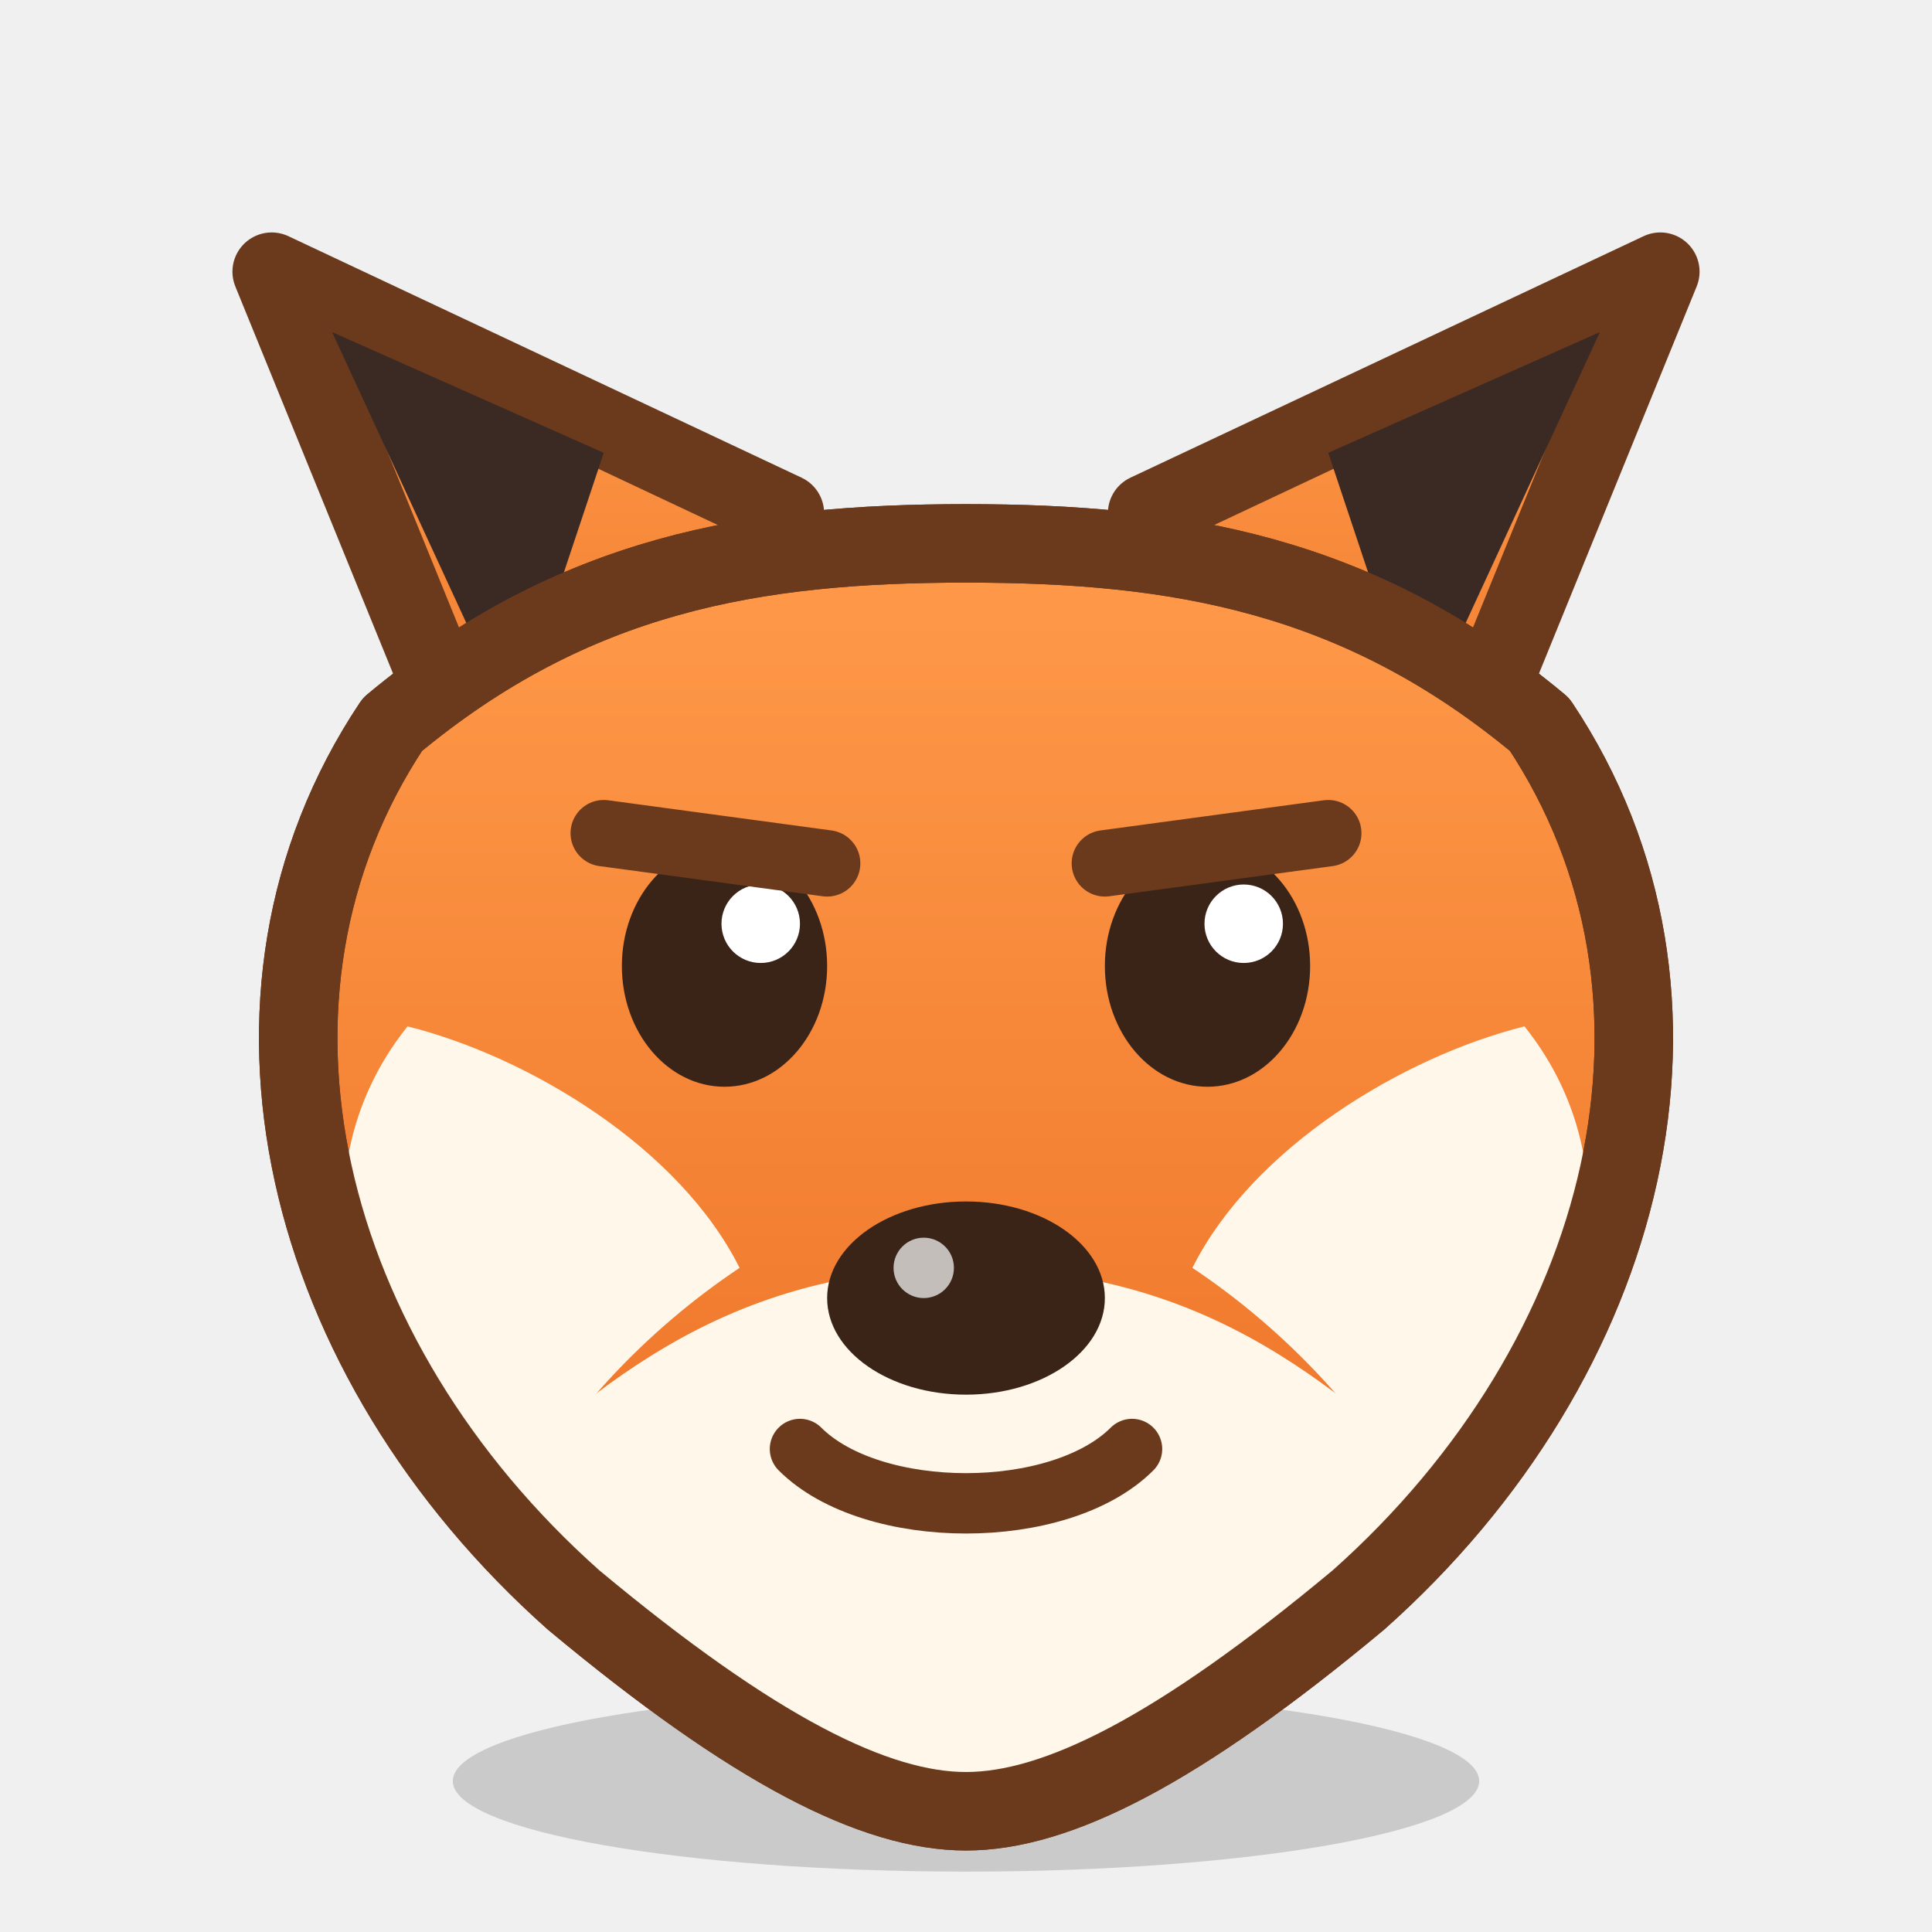
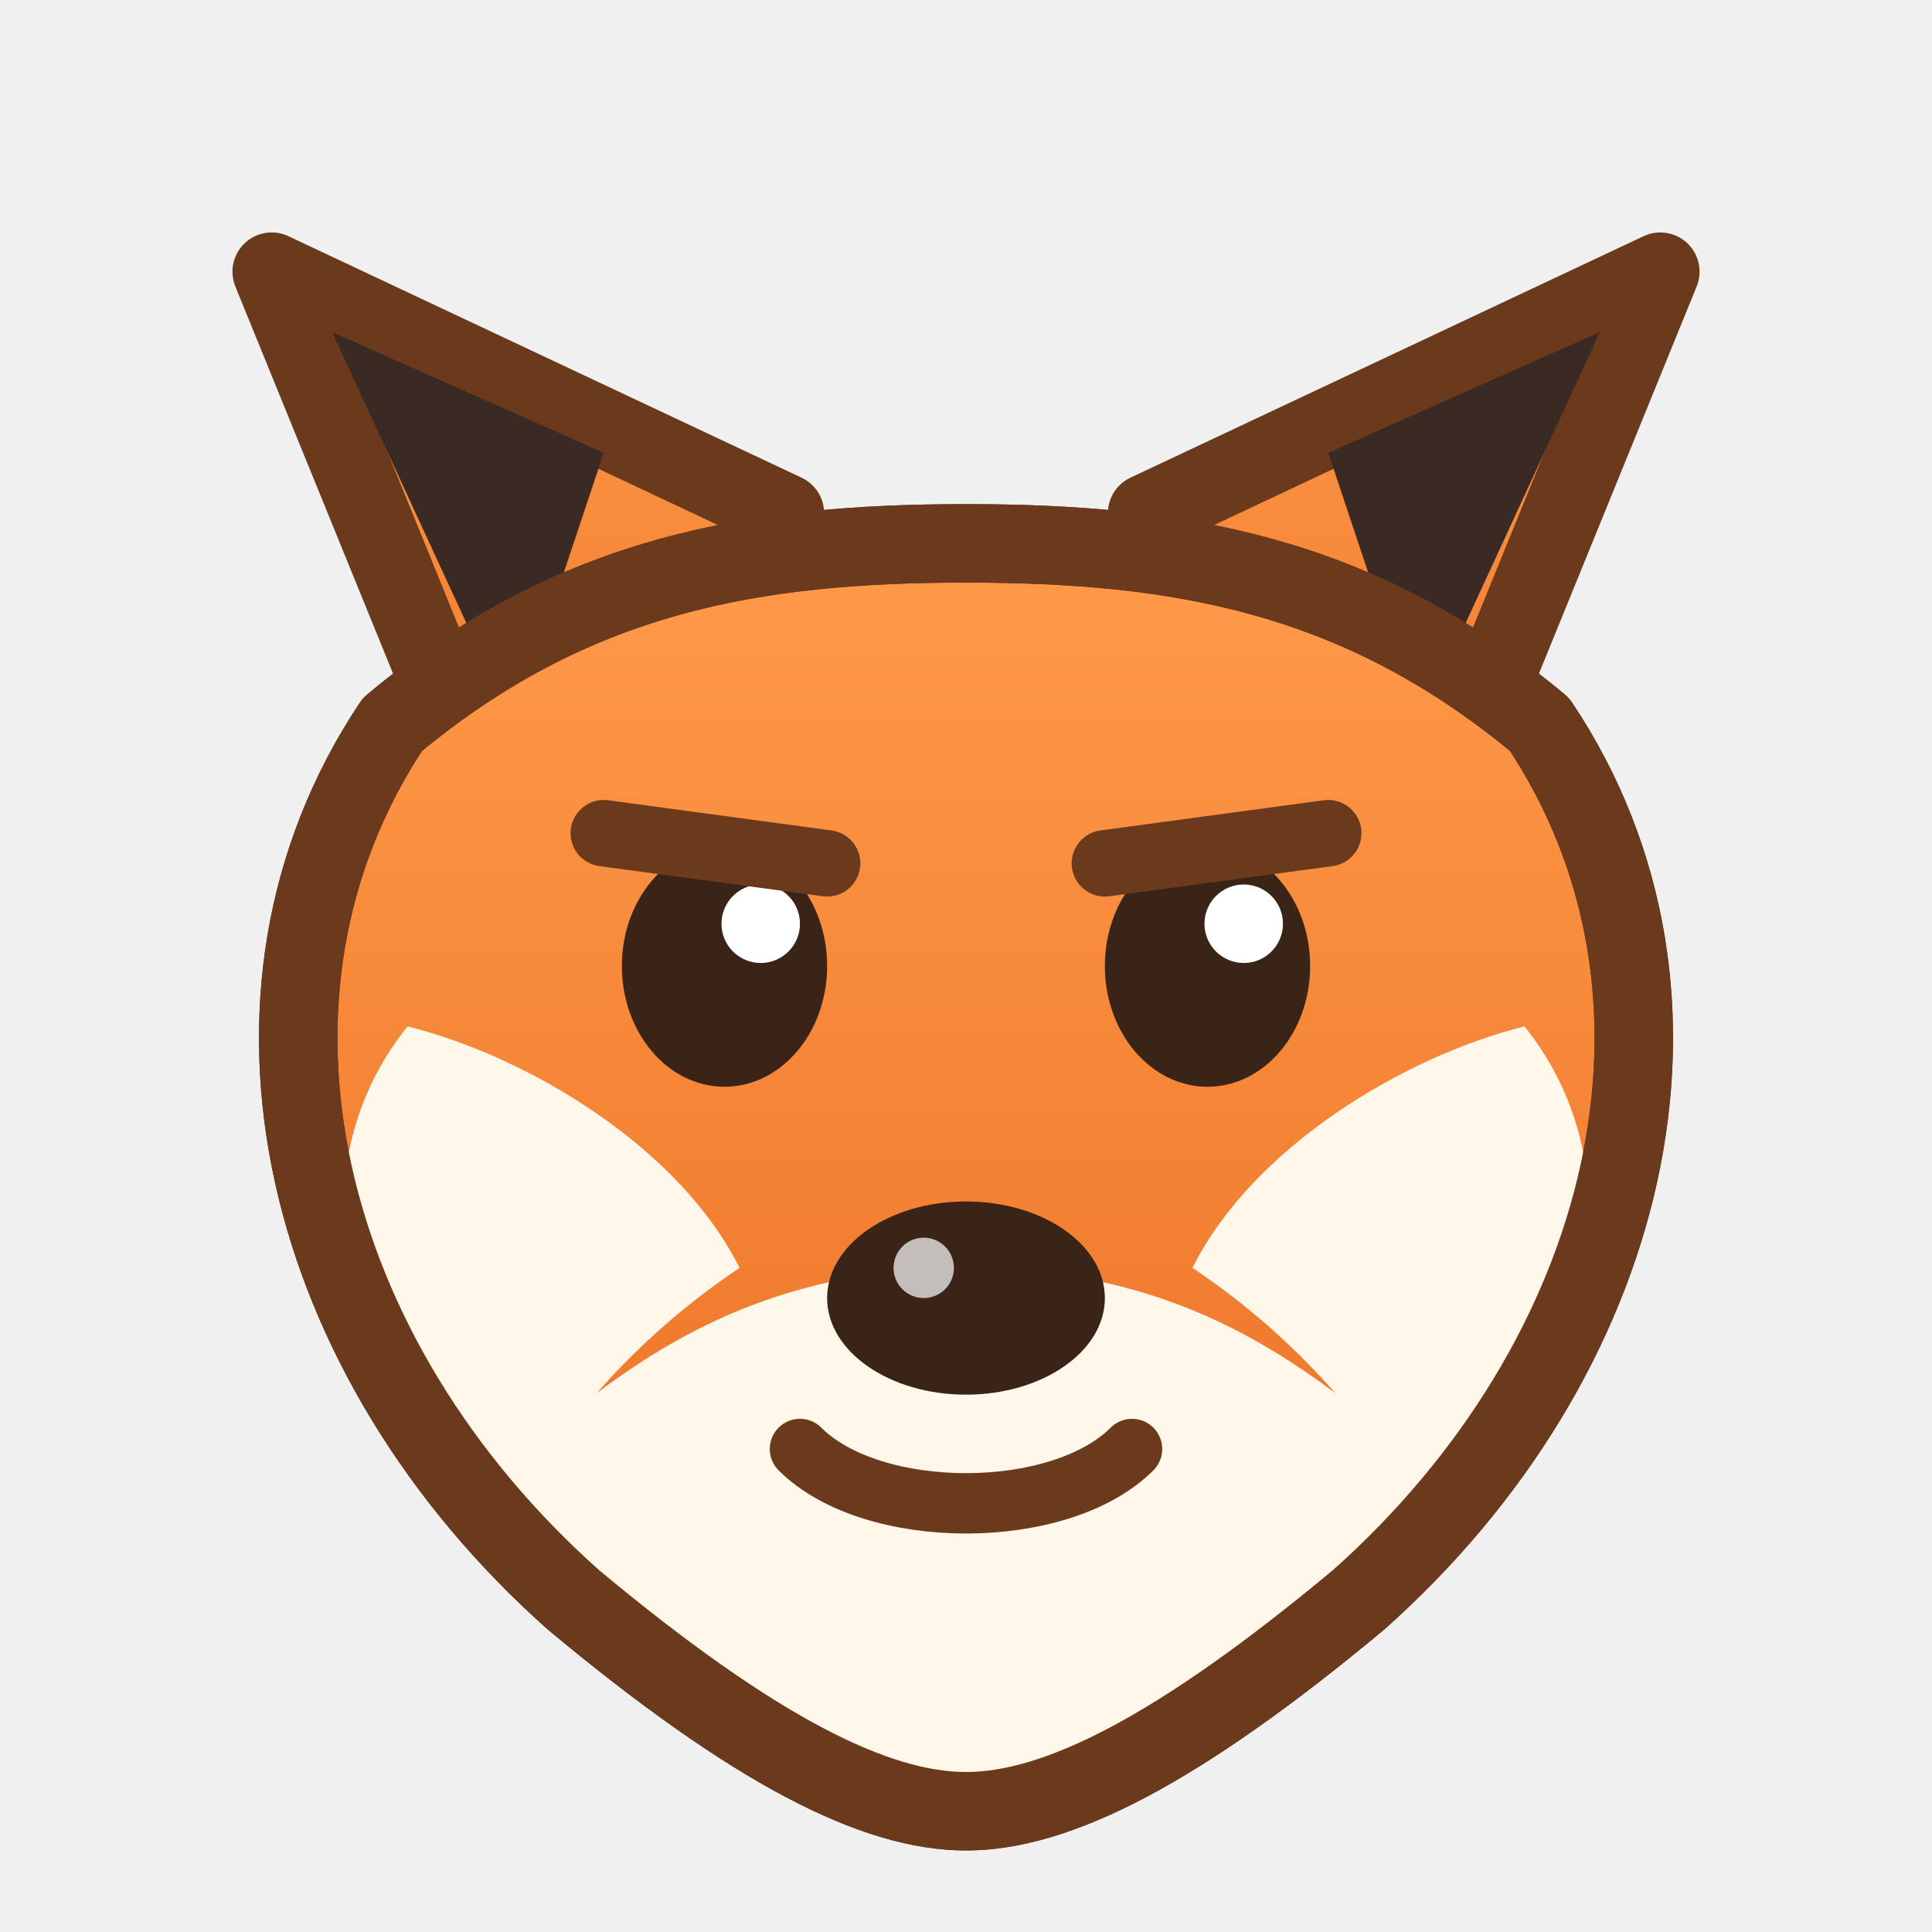
<svg xmlns="http://www.w3.org/2000/svg" viewBox="0 0 64 64" stroke-linejoin="round" stroke-linecap="round">
  <defs>
    <linearGradient id="zN" x1="0" y1="0" x2="0" y2="1">
      <stop offset="0" stop-color="#ff9a4a" />
      <stop offset="1" stop-color="#e96a1f" />
    </linearGradient>
  </defs>
-   <ellipse cx="32" cy="59" rx="17" ry="3" fill="#000" opacity=".16" />
  <g stroke="#6b3a1c" stroke-width="2.6">
    <path d="M9 9l17 8-6 19z" fill="url(#zN)" />
    <path d="M55 9L38 17l6 19z" fill="url(#zN)" />
  </g>
  <path d="M11 11l9 4-3 9z M53 11l-9 4 3 9z" fill="#3b2a24" />
  <path d="M14 13l5 2-2 5z M50 13l-5 2 2 5z" fill="#ffc7a0" opacity=".0" />
  <path d="M13 24c6-5 12-6 19-6s13 1 19 6c6 9 3 21-6 29-6 5-10 7-13 7s-7-2-13-7c-9-8-12-20-6-29z" fill="url(#zN)" stroke="#6b3a1c" stroke-width="2.6" />
  <path d="M32 60c-5 0-12-3-17-10 4-3 8-8 17-8s13 5 17 8c-5 7-12 10-17 10z" fill="#fff7ea" />
  <path d="M13.5 34c4 1 9 4 11 8-3 2-6 5-8 9-5-5-7-12-3-17zM50.5 34c-4 1-9 4-11 8 3 2 6 5 8 9 5-5 7-12 3-17z" fill="#fff7ea" />
  <path d="M13 24c6-5 12-6 19-6s13 1 19 6c6 9 3 21-6 29-6 5-10 7-13 7s-7-2-13-7c-9-8-12-20-6-29z" fill="none" stroke="#6b3a1c" stroke-width="2.6" />
  <ellipse cx="24" cy="32" rx="3.4" ry="4" fill="#3a2418" />
  <ellipse cx="40" cy="32" rx="3.4" ry="4" fill="#3a2418" />
  <circle cx="25.2" cy="30.6" r="1.3" fill="#fff" />
  <circle cx="41.2" cy="30.6" r="1.3" fill="#fff" />
  <path d="M20 27.6l7.4 1M44 27.6l-7.4 1" stroke="#6b3a1c" stroke-width="2.2" fill="none" />
  <ellipse cx="32" cy="43" rx="4.6" ry="3.2" fill="#3a2418" />
  <circle cx="30.6" cy="42" r="1" fill="#fff" opacity=".7" />
  <path d="M26.5 48c2.4 2.4 8.6 2.4 11 0" fill="none" stroke="#6b3a1c" stroke-width="2" />
</svg>
